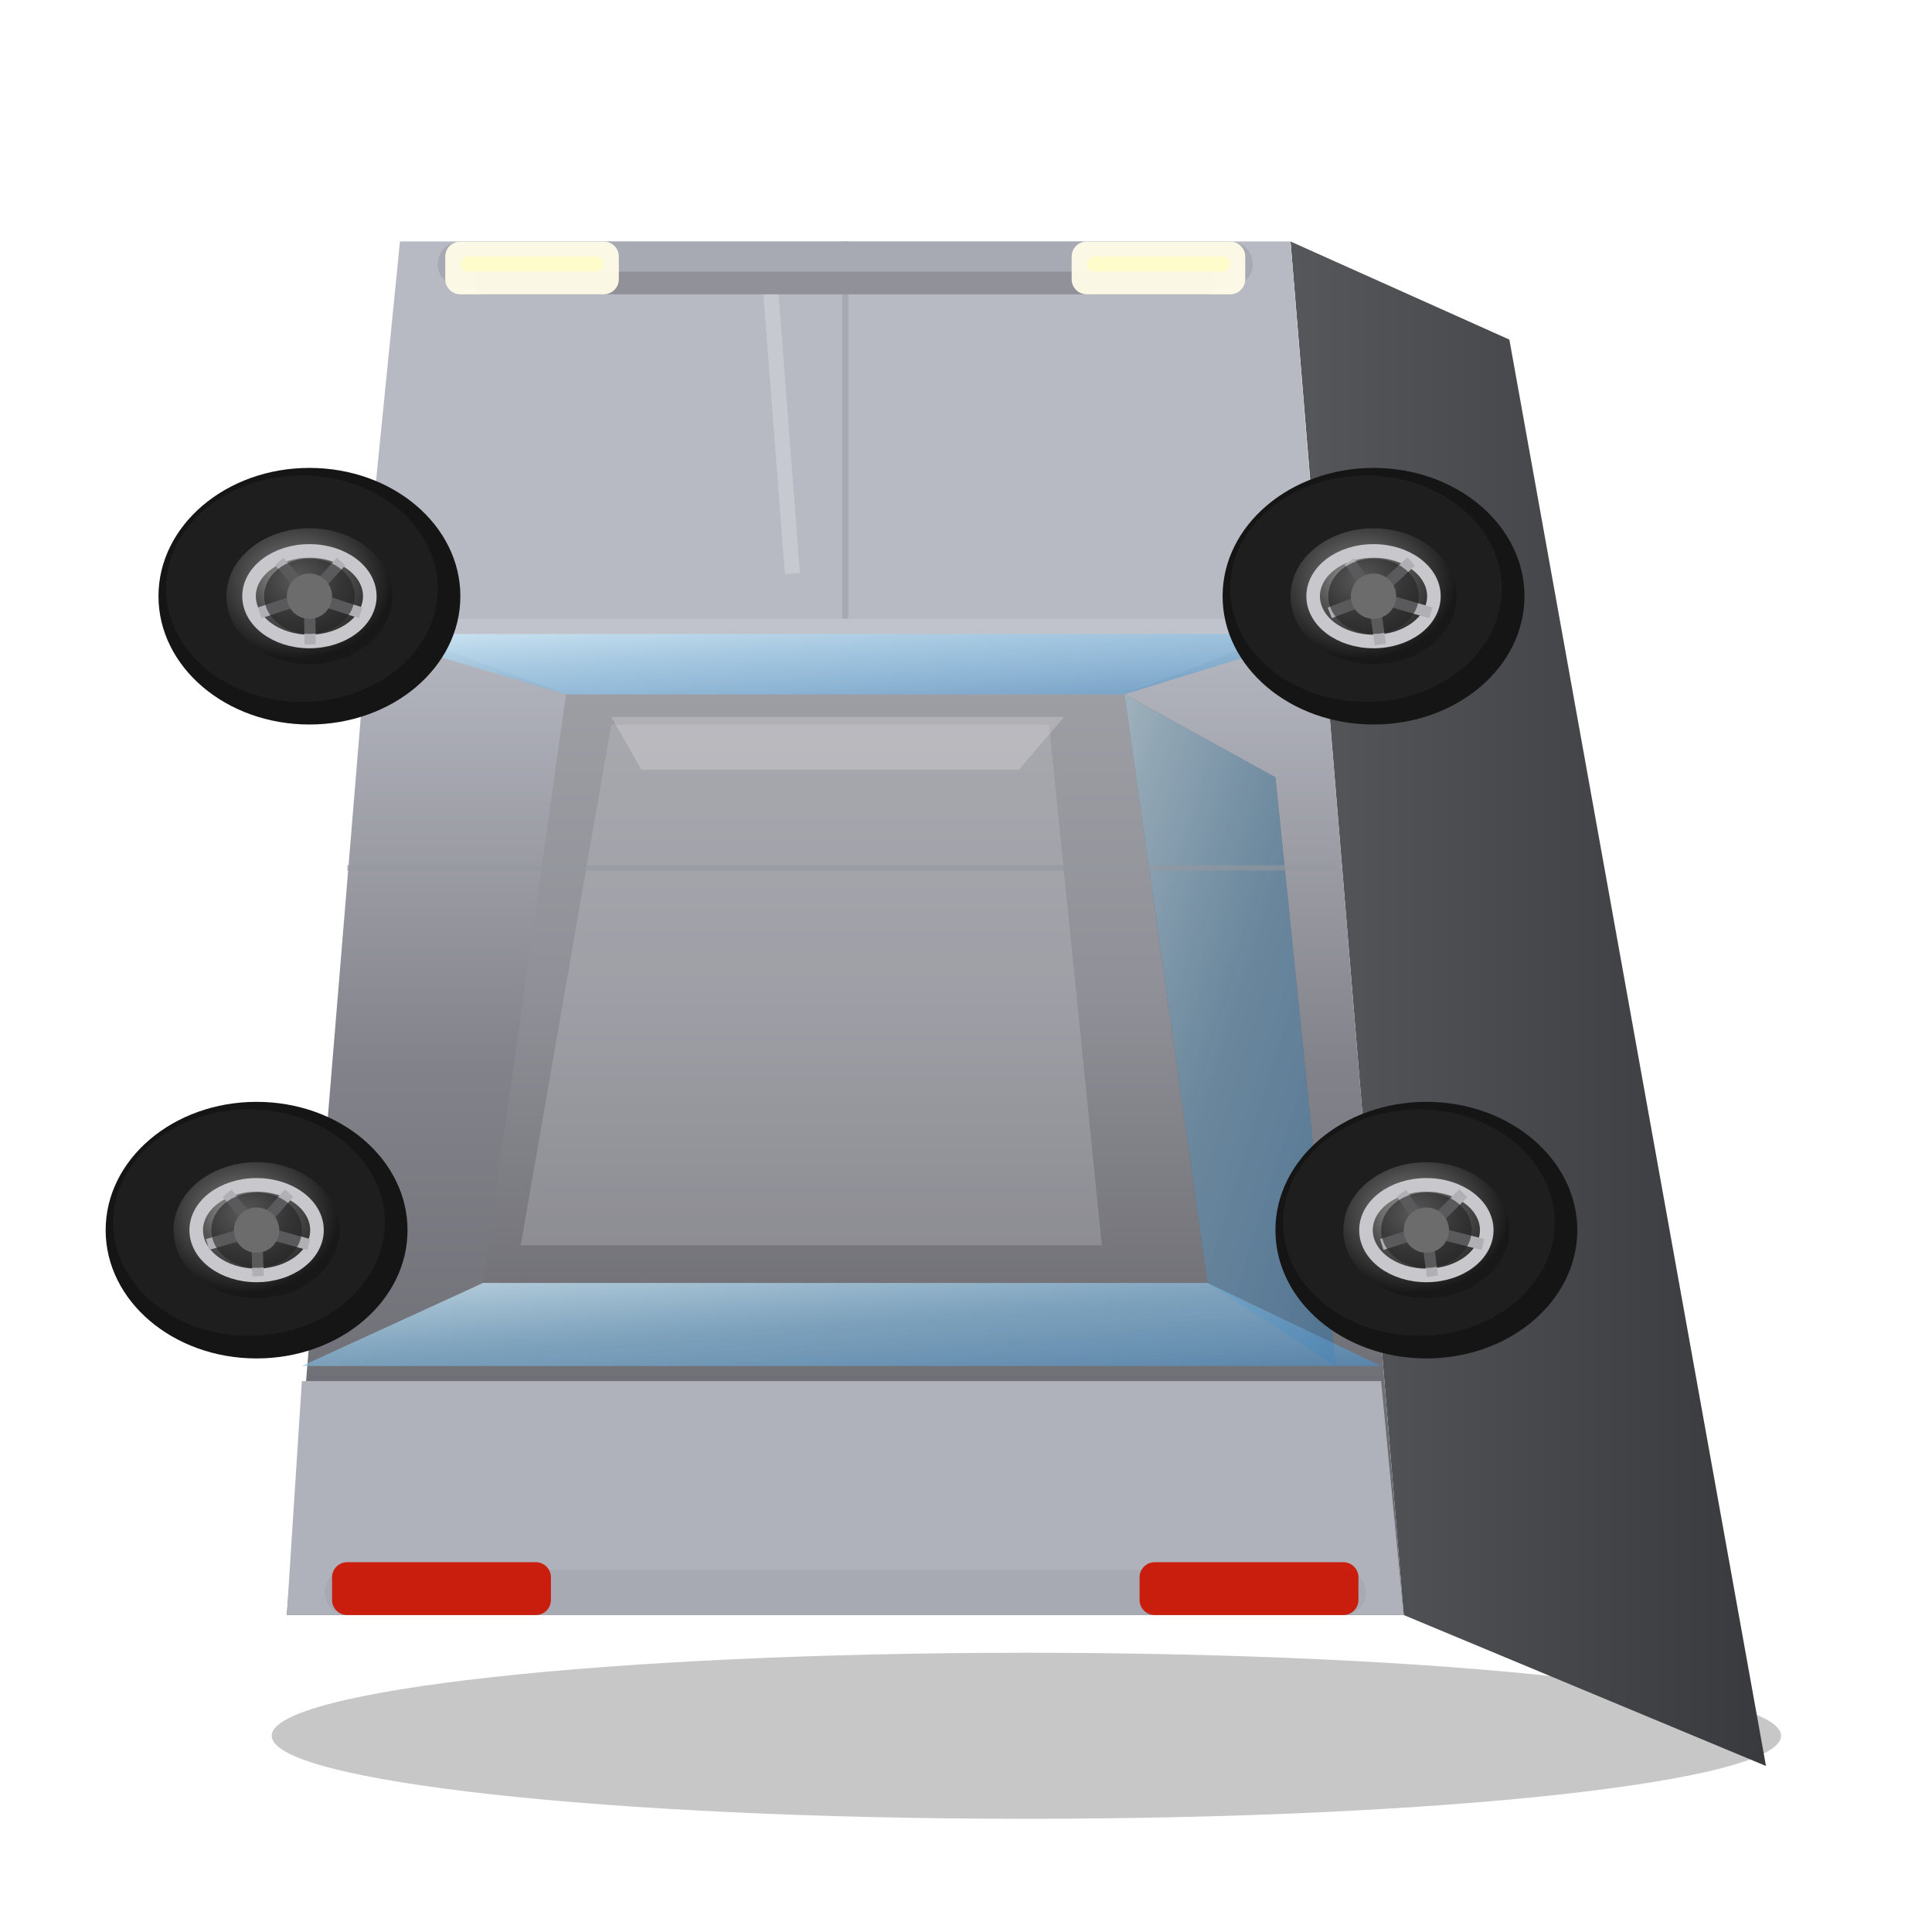
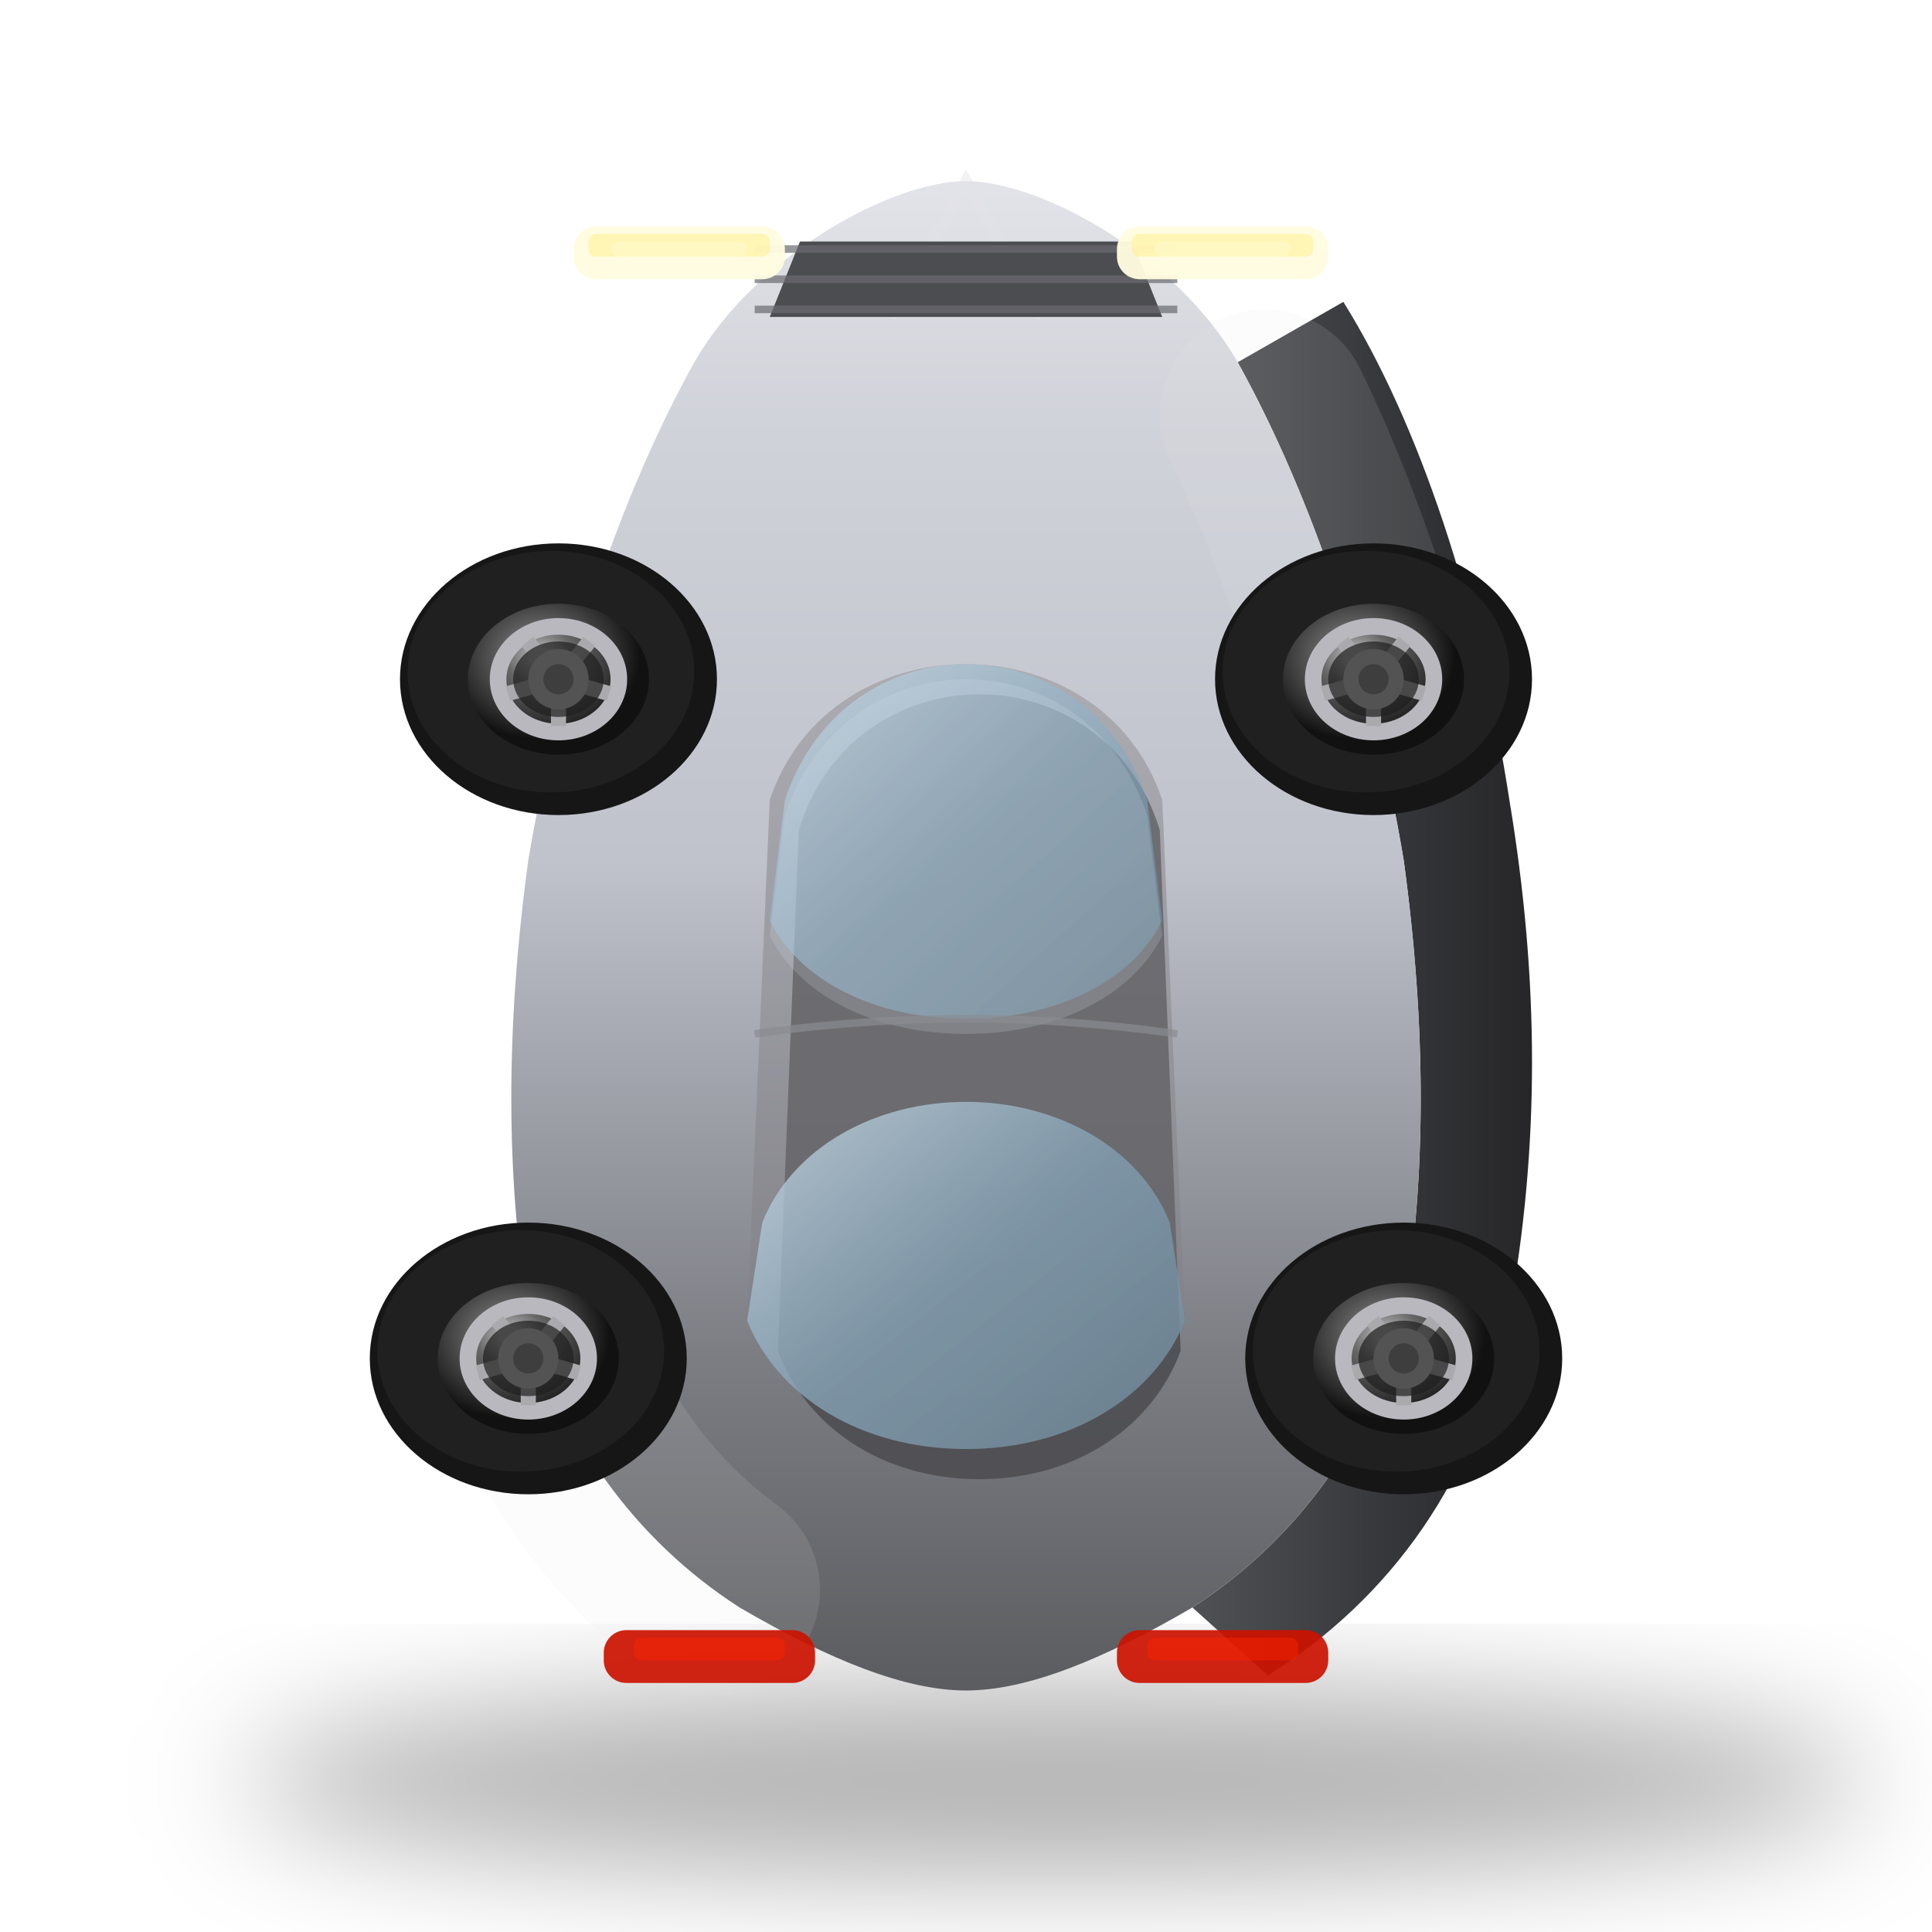
<svg xmlns="http://www.w3.org/2000/svg" viewBox="0 0 256 256">
  <defs>
    <linearGradient id="pgnissangtr" x1="0" y1="0" x2="0" y2="1">
-       <stop offset="0%" stop-color="rgb(224,225,230)" />
-       <stop offset="22%" stop-color="rgb(192,194,204)" />
-       <stop offset="60%" stop-color="rgb(130,131,138)" />
-       <stop offset="100%" stop-color="rgb(99,100,106)" />
+       <stop offset="0%" stop-color="rgb(226,227,232)" />
+       <stop offset="15%" stop-color="rgb(209,211,218)" />
+       <stop offset="45%" stop-color="rgb(192,194,204)" />
+       <stop offset="78%" stop-color="rgb(124,126,132)" />
+       <stop offset="100%" stop-color="rgb(92,93,97)" />
    </linearGradient>
    <linearGradient id="spnissangtr" x1="0" y1="0" x2="1" y2="0">
-       <stop offset="0%" stop-color="rgb(86,87,91)" />
-       <stop offset="100%" stop-color="rgb(57,58,61)" />
+       <stop offset="0%" stop-color="rgb(80,81,85)" />
+       <stop offset="60%" stop-color="rgb(53,54,57)" />
+       <stop offset="100%" stop-color="rgb(38,38,40)" />
    </linearGradient>
    <linearGradient id="rgnissangtr" x1="0" y1="0" x2="0" y2="1">
-       <stop offset="0%" stop-color="rgb(157,157,164)" />
-       <stop offset="50%" stop-color="rgb(144,144,152)" />
-       <stop offset="100%" stop-color="rgb(115,115,121)" />
+       <stop offset="0%" stop-color="rgb(166,166,172)" />
+       <stop offset="40%" stop-color="rgb(144,144,152)" />
+       <stop offset="100%" stop-color="rgb(100,100,106)" />
    </linearGradient>
    <linearGradient id="glnissangtr" x1="0" y1="0" x2="1" y2="1">
-       <stop offset="0%" stop-color="rgba(210,240,255,0.75)" />
-       <stop offset="50%" stop-color="rgba(130,190,230,0.60)" />
-       <stop offset="100%" stop-color="rgba(80,140,190,0.70)" />
+       <stop offset="0%" stop-color="rgba(202,219,230,0.82)" />
+       <stop offset="50%" stop-color="rgba(138,176,200,0.60)" />
+       <stop offset="100%" stop-color="rgba(103,132,150,0.72)" />
    </linearGradient>
-     <radialGradient id="wgnissangtr" cx="42%" cy="38%" r="58%">
-       <stop offset="0%" stop-color="#aaa" />
-       <stop offset="45%" stop-color="#555" />
-       <stop offset="100%" stop-color="#181818" />
+     <radialGradient id="wgnissangtr" cx="40%" cy="35%" r="55%">
+       <stop offset="0%" stop-color="#c8c8cc" />
+       <stop offset="35%" stop-color="#666" />
+       <stop offset="100%" stop-color="#111" />
    </radialGradient>
+     <filter id="sfnissangtr" x="-30%" y="-30%" width="160%" height="160%">
+       <feGaussianBlur stdDeviation="8" />
+     </filter>
  </defs>
-   <ellipse cx="136" cy="230" rx="100" ry="11" fill="rgba(0,0,0,0.22)" />
-   <polygon points="171,32 200,45 234,234 186,214" fill="url(#spnissangtr)" />
-   <polygon points="53,32 171,32 186,214 38,214" fill="url(#pgnissangtr)" />
-   <polygon points="53,32 171,32 175,82 48,82" fill="rgb(184,186,195)" />
-   <line x1="102" y1="37" x2="105" y2="76" stroke="rgb(224,225,230)" stroke-width="2" opacity="0.38" />
-   <line x1="112" y1="32" x2="112" y2="82" stroke="rgb(153,155,163)" stroke-width="0.8" opacity="0.55" />
-   <polygon points="40,183 183,183 186,214 38,214" fill="rgb(176,178,187)" />
-   <polygon points="48,82 175,82 149,92 75,92" fill="rgb(192,194,204)" />
-   <polygon points="75,92 149,92 160,170 64,170" fill="url(#rgnissangtr)" />
-   <polygon points="149,92 169,103 177,181 160,170" fill="rgb(83,83,88)" />
-   <polygon points="81,96 139,96 146,165 69,165" fill="rgb(199,199,203)" opacity="0.28" />
-   <polygon points="75,92 149,92 175,84 48,84" fill="url(#glnissangtr)" />
-   <polygon points="81,95 141,95 135,102 85,102" fill="rgba(255,255,255,0.20)" />
-   <polygon points="64,170 160,170 183,181 40,181" fill="url(#glnissangtr)" />
-   <polygon points="149,92 169,103 177,181 160,170" fill="url(#glnissangtr)" opacity="0.80" />
-   <line x1="46" y1="115" x2="177" y2="115" stroke="rgb(149,151,159)" stroke-width="0.7" opacity="0.6" />
-   <rect x="58" y="32" width="108" height="6" rx="3" fill="rgb(168,170,179)" />
-   <rect x="63" y="36" width="98" height="3" rx="1" fill="rgb(144,145,153)" />
-   <rect x="43" y="208" width="138" height="6" rx="3" fill="rgb(168,170,179)" />
-   <rect x="59" y="32" width="23" height="7" rx="2" fill="#fffce8" opacity="0.95" />
-   <rect x="142" y="32" width="23" height="7" rx="2" fill="#fffce8" opacity="0.95" />
-   <rect x="61" y="34" width="19" height="2" rx="1" fill="rgba(255,255,180,0.55)" />
-   <rect x="144" y="34" width="19" height="2" rx="1" fill="rgba(255,255,180,0.55)" />
-   <rect x="44" y="207" width="29" height="7" rx="2" fill="#cc1100" opacity="0.92" />
-   <rect x="151" y="207" width="29" height="7" rx="2" fill="#cc1100" opacity="0.92" />
-   <ellipse cx="41" cy="79" rx="20" ry="17" fill="#151515" />
-   <ellipse cx="40" cy="78" rx="18" ry="15" fill="#333" opacity="0.30" />
-   <ellipse cx="41" cy="79" rx="11" ry="9" fill="url(#wgnissangtr)" />
-   <ellipse cx="41" cy="79" rx="8" ry="6" fill="none" stroke="#c8c8cc" stroke-width="1.8" />
-   <line x1="41" y1="79" x2="47.8" y2="81.2" stroke="#b0b0b4" stroke-width="1.5" />
-   <line x1="41" y1="79" x2="41.1" y2="85.4" stroke="#b0b0b4" stroke-width="1.5" />
-   <line x1="41" y1="79" x2="34.4" y2="81.2" stroke="#b0b0b4" stroke-width="1.5" />
-   <line x1="41" y1="79" x2="37.0" y2="74.4" stroke="#b0b0b4" stroke-width="1.5" />
-   <line x1="41" y1="79" x2="45.2" y2="74.4" stroke="#b0b0b4" stroke-width="1.5" />
-   <circle cx="41" cy="79" r="3" fill="#ddd" />
-   <ellipse cx="41" cy="79" rx="6" ry="5" fill="#222" opacity="0.6" />
-   <ellipse cx="182" cy="79" rx="20" ry="17" fill="#151515" />
-   <ellipse cx="181" cy="78" rx="18" ry="15" fill="#333" opacity="0.30" />
-   <ellipse cx="182" cy="79" rx="11" ry="9" fill="url(#wgnissangtr)" />
-   <ellipse cx="182" cy="79" rx="8" ry="6" fill="none" stroke="#c8c8cc" stroke-width="1.8" />
-   <line x1="182" y1="79" x2="189.6" y2="81.2" stroke="#b0b0b4" stroke-width="1.5" />
-   <line x1="182" y1="79" x2="182.9" y2="85.4" stroke="#b0b0b4" stroke-width="1.5" />
-   <line x1="182" y1="79" x2="176.2" y2="81.2" stroke="#b0b0b4" stroke-width="1.5" />
-   <line x1="182" y1="79" x2="178.8" y2="74.4" stroke="#b0b0b4" stroke-width="1.5" />
-   <line x1="182" y1="79" x2="187.0" y2="74.4" stroke="#b0b0b4" stroke-width="1.5" />
-   <circle cx="182" cy="79" r="3" fill="#ddd" />
-   <ellipse cx="182" cy="79" rx="6" ry="5" fill="#222" opacity="0.6" />
-   <ellipse cx="34" cy="163" rx="20" ry="17" fill="#151515" />
-   <ellipse cx="33" cy="162" rx="18" ry="15" fill="#333" opacity="0.30" />
-   <ellipse cx="34" cy="163" rx="11" ry="9" fill="url(#wgnissangtr)" />
-   <ellipse cx="34" cy="163" rx="8" ry="6" fill="none" stroke="#c8c8cc" stroke-width="1.8" />
-   <line x1="34" y1="163" x2="40.9" y2="164.9" stroke="#b0b0b4" stroke-width="1.5" />
-   <line x1="34" y1="163" x2="34.2" y2="169.1" stroke="#b0b0b4" stroke-width="1.5" />
-   <line x1="34" y1="163" x2="27.5" y2="164.9" stroke="#b0b0b4" stroke-width="1.5" />
-   <line x1="34" y1="163" x2="30.1" y2="158.1" stroke="#b0b0b4" stroke-width="1.5" />
-   <line x1="34" y1="163" x2="38.3" y2="158.1" stroke="#b0b0b4" stroke-width="1.5" />
-   <circle cx="34" cy="163" r="3" fill="#ddd" />
-   <ellipse cx="34" cy="163" rx="6" ry="5" fill="#222" opacity="0.6" />
-   <ellipse cx="189" cy="163" rx="20" ry="17" fill="#151515" />
-   <ellipse cx="188" cy="162" rx="18" ry="15" fill="#333" opacity="0.30" />
-   <ellipse cx="189" cy="163" rx="11" ry="9" fill="url(#wgnissangtr)" />
-   <ellipse cx="189" cy="163" rx="8" ry="6" fill="none" stroke="#c8c8cc" stroke-width="1.8" />
-   <line x1="189" y1="163" x2="196.5" y2="164.9" stroke="#b0b0b4" stroke-width="1.5" />
-   <line x1="189" y1="163" x2="189.8" y2="169.1" stroke="#b0b0b4" stroke-width="1.5" />
-   <line x1="189" y1="163" x2="183.1" y2="164.9" stroke="#b0b0b4" stroke-width="1.5" />
-   <line x1="189" y1="163" x2="185.7" y2="158.1" stroke="#b0b0b4" stroke-width="1.5" />
-   <line x1="189" y1="163" x2="193.9" y2="158.1" stroke="#b0b0b4" stroke-width="1.5" />
-   <circle cx="189" cy="163" r="3" fill="#ddd" />
-   <ellipse cx="189" cy="163" rx="6" ry="5" fill="#222" opacity="0.6" />
+   <ellipse cx="140" cy="236" rx="108" ry="13" fill="rgba(0,0,0,0.30)" filter="url(#sfnissangtr)" />
+   <path d="M164,48 C174,66 182,90 186,114 C189,136 189,156 186,174 C182,190 172,204 158,213 L168,222 C184,212 196,196 200,174 C204,152 204,130 200,106 C196,80 188,56 178,40Z" fill="url(#spnissangtr)" />
+   <path d="M128,24 C118,24 100,34 92,48 C82,66 74,90 70,114 C67,136 67,156 70,174 C74,190 84,204 98,213 C110,220 120,224 128,224 C136,224 146,220 158,213 C172,204 182,190 186,174 C189,156 189,136 186,114 C182,90 174,66 164,48 C156,34 138,24 128,24Z" fill="url(#pgnissangtr)" />
+   <path d="M118,42 L128,24 L138,42" stroke="rgb(226,227,232)" stroke-width="1.5" fill="none" opacity="0.45" />
+   <path d="M128,24 C118,24 100,34 92,48 C82,66 74,90 70,114 C67,136 67,156 70,174 C74,190 84,204 98,213 C110,220 120,224 128,224 C136,224 146,220 158,213 C172,204 182,190 186,174 C189,156 189,136 186,114 C182,90 174,66 164,48 C156,34 138,24 128,24Z" fill="none" stroke="rgb(226,227,232)" stroke-width="28" stroke-dasharray="40 200" stroke-dashoffset="60" opacity="0.12" stroke-linecap="round" />
+   <path d="M106,32 L150,32 L154,42 L102,42Z" fill="rgb(76,77,81)" rx="2" />
+   <line x1="100" y1="33" x2="156" y2="33" stroke="rgb(105,106,112)" stroke-width="1" opacity="0.7" />
+   <line x1="100" y1="37" x2="156" y2="37" stroke="rgb(105,106,112)" stroke-width="1" opacity="0.7" />
+   <line x1="100" y1="41" x2="156" y2="41" stroke="rgb(105,106,112)" stroke-width="1" opacity="0.7" />
+   <path d="M102,106 C106,94 117,88 128,88 C139,88 150,94 154,106 L157,175 C153,185 142,192 128,192 C114,192 103,185 99,175Z" fill="url(#rgnissangtr)" />
+   <path d="M102,106 C106,94 117,88 128,88 C139,88 150,94 154,106 L157,175 C153,185 142,192 128,192 C114,192 103,185 99,175Z" fill="rgb(74,74,79)" transform="translate(12,4) scale(0.92,1)" opacity="0.85" />
+   <path d="M102,106 C106,94 117,88 128,88 C139,88 150,94 154,106 L157,175 C153,185 142,192 128,192 C114,192 103,185 99,175Z" fill="rgb(193,193,198)" opacity="0.22" />
+   <path d="M104,106 C108,94 118,88 128,88 C138,88 148,94 152,106 L154,122 C150,130 140,135 128,135 C116,135 106,130 102,122Z" fill="url(#glnissangtr)" />
+   <path d="M104,106 C108,94 118,88 128,88 C138,88 148,94 152,106 L154,122 C150,130 140,135 128,135 C116,135 106,130 102,122Z" fill="rgba(219,231,238,0.18)" transform="translate(0,2)" />
+   <path d="M101,162 C105,152 116,146 128,146 C140,146 151,152 155,162 L157,175 C153,185 142,192 128,192 C114,192 103,185 99,175Z" fill="url(#glnissangtr)" />
+   <path d="M100,137 Q128,133 156,137" stroke="rgb(138,139,146)" stroke-width="1" fill="none" opacity="0.7" />
+   <rect x="76" y="30" width="28" height="7" rx="3" fill="#fffce0" opacity="0.96" />
+   <rect x="78" y="31" width="24" height="3" rx="1" fill="#ffee88" opacity="0.5" />
+   <rect x="81" y="32" width="18" height="2" rx="1" fill="rgba(255,250,200,0.7)" />
+   <rect x="148" y="30" width="28" height="7" rx="3" fill="#fffce0" opacity="0.96" />
+   <rect x="150" y="31" width="24" height="3" rx="1" fill="#ffee88" opacity="0.5" />
+   <rect x="153" y="32" width="18" height="2" rx="1" fill="rgba(255,250,200,0.7)" />
+   <rect x="80" y="216" width="28" height="7" rx="3" fill="#cc1100" opacity="0.92" />
+   <rect x="84" y="217" width="20" height="3" rx="1" fill="#ff2200" opacity="0.45" />
+   <rect x="148" y="216" width="28" height="7" rx="3" fill="#cc1100" opacity="0.92" />
+   <rect x="152" y="217" width="20" height="3" rx="1" fill="#ff2200" opacity="0.45" />
+   <ellipse cx="74" cy="90" rx="21" ry="18" fill="#161616" />
+   <ellipse cx="73" cy="89" rx="19" ry="16" fill="#2a2a2a" opacity="0.5" />
+   <ellipse cx="74" cy="90" rx="12" ry="10" fill="url(#wgnissangtr)" />
+   <ellipse cx="74" cy="90" rx="8" ry="7" fill="none" stroke="#b8b8be" stroke-width="2.2" />
+   <line x1="74" y1="90" x2="80.7" y2="91.9" stroke="#aaaaae" stroke-width="2" />
+   <line x1="74" y1="90" x2="74.0" y2="96.2" stroke="#aaaaae" stroke-width="2" />
+   <line x1="74" y1="90" x2="67.3" y2="91.9" stroke="#aaaaae" stroke-width="2" />
+   <line x1="74" y1="90" x2="69.9" y2="85.0" stroke="#aaaaae" stroke-width="2" />
+   <line x1="74" y1="90" x2="78.1" y2="85.0" stroke="#aaaaae" stroke-width="2" />
+   <circle cx="74" cy="90" r="4" fill="#d0d0d4" />
+   <circle cx="74" cy="90" r="2" fill="#888" />
+   <ellipse cx="74" cy="90" rx="6" ry="5" fill="#1e1e1e" opacity="0.7" />
+   <ellipse cx="182" cy="90" rx="21" ry="18" fill="#161616" />
+   <ellipse cx="181" cy="89" rx="19" ry="16" fill="#2a2a2a" opacity="0.5" />
+   <ellipse cx="182" cy="90" rx="12" ry="10" fill="url(#wgnissangtr)" />
+   <ellipse cx="182" cy="90" rx="8" ry="7" fill="none" stroke="#b8b8be" stroke-width="2.2" />
+   <line x1="182" y1="90" x2="188.7" y2="91.9" stroke="#aaaaae" stroke-width="2" />
+   <line x1="182" y1="90" x2="182.0" y2="96.2" stroke="#aaaaae" stroke-width="2" />
+   <line x1="182" y1="90" x2="175.3" y2="91.9" stroke="#aaaaae" stroke-width="2" />
+   <line x1="182" y1="90" x2="177.9" y2="85.0" stroke="#aaaaae" stroke-width="2" />
+   <line x1="182" y1="90" x2="186.1" y2="85.0" stroke="#aaaaae" stroke-width="2" />
+   <circle cx="182" cy="90" r="4" fill="#d0d0d4" />
+   <circle cx="182" cy="90" r="2" fill="#888" />
+   <ellipse cx="182" cy="90" rx="6" ry="5" fill="#1e1e1e" opacity="0.7" />
+   <ellipse cx="70" cy="180" rx="21" ry="18" fill="#161616" />
+   <ellipse cx="69" cy="179" rx="19" ry="16" fill="#2a2a2a" opacity="0.5" />
+   <ellipse cx="70" cy="180" rx="12" ry="10" fill="url(#wgnissangtr)" />
+   <ellipse cx="70" cy="180" rx="8" ry="7" fill="none" stroke="#b8b8be" stroke-width="2.2" />
+   <line x1="70" y1="180" x2="76.7" y2="181.9" stroke="#aaaaae" stroke-width="2" />
+   <line x1="70" y1="180" x2="70.0" y2="186.2" stroke="#aaaaae" stroke-width="2" />
+   <line x1="70" y1="180" x2="63.3" y2="181.9" stroke="#aaaaae" stroke-width="2" />
+   <line x1="70" y1="180" x2="65.9" y2="175.0" stroke="#aaaaae" stroke-width="2" />
+   <line x1="70" y1="180" x2="74.1" y2="175.0" stroke="#aaaaae" stroke-width="2" />
+   <circle cx="70" cy="180" r="4" fill="#d0d0d4" />
+   <circle cx="70" cy="180" r="2" fill="#888" />
+   <ellipse cx="70" cy="180" rx="6" ry="5" fill="#1e1e1e" opacity="0.7" />
+   <ellipse cx="186" cy="180" rx="21" ry="18" fill="#161616" />
+   <ellipse cx="185" cy="179" rx="19" ry="16" fill="#2a2a2a" opacity="0.5" />
+   <ellipse cx="186" cy="180" rx="12" ry="10" fill="url(#wgnissangtr)" />
+   <ellipse cx="186" cy="180" rx="8" ry="7" fill="none" stroke="#b8b8be" stroke-width="2.2" />
+   <line x1="186" y1="180" x2="192.7" y2="181.9" stroke="#aaaaae" stroke-width="2" />
+   <line x1="186" y1="180" x2="186.0" y2="186.2" stroke="#aaaaae" stroke-width="2" />
+   <line x1="186" y1="180" x2="179.3" y2="181.9" stroke="#aaaaae" stroke-width="2" />
+   <line x1="186" y1="180" x2="181.9" y2="175.0" stroke="#aaaaae" stroke-width="2" />
+   <line x1="186" y1="180" x2="190.1" y2="175.0" stroke="#aaaaae" stroke-width="2" />
+   <circle cx="186" cy="180" r="4" fill="#d0d0d4" />
+   <circle cx="186" cy="180" r="2" fill="#888" />
+   <ellipse cx="186" cy="180" rx="6" ry="5" fill="#1e1e1e" opacity="0.7" />
</svg>
